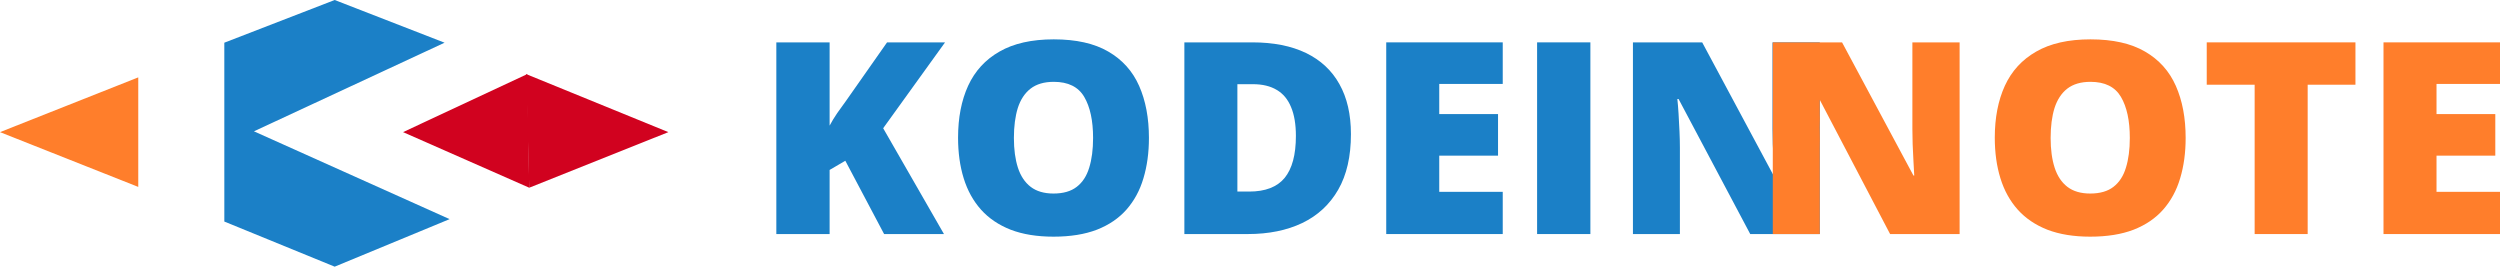
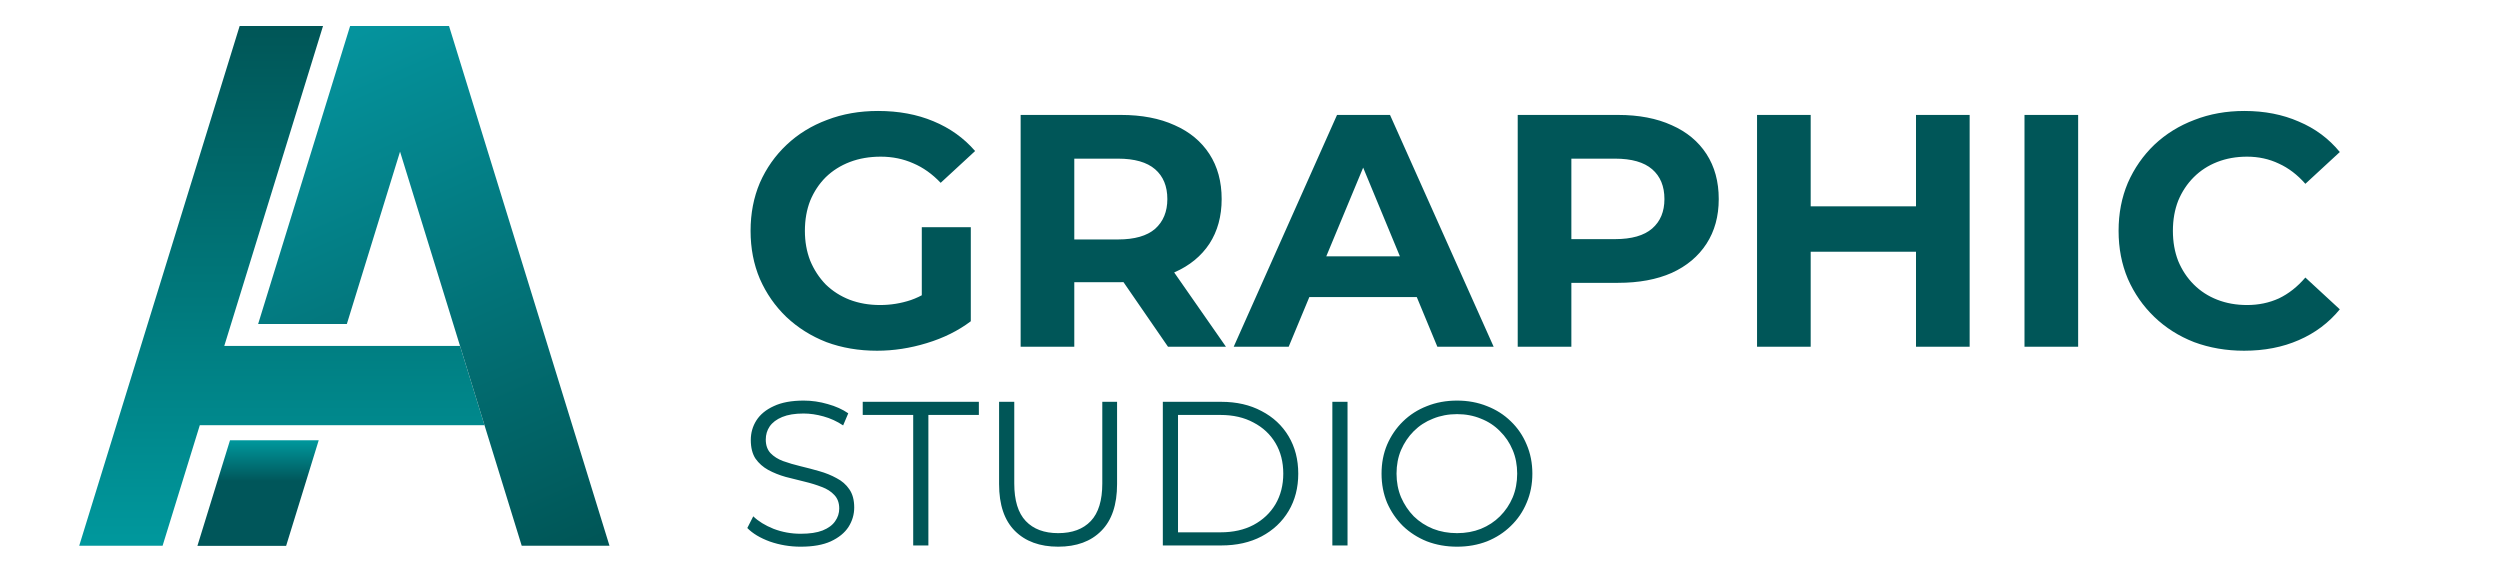
- <svg xmlns="http://www.w3.org/2000/svg" width="150" height="16" viewBox="0 0 150 16" fill="none">
-   <path d="M0 7.928L8.296 4.642L8.296 11.215L0 7.928Z" fill="#FF7E2B" />
-   <path d="M24.183 7.927L31.633 4.447L31.754 11.263L24.183 7.927Z" fill="#D1021F" />
-   <path d="M40.101 7.928L31.572 4.447L31.753 11.263L40.101 7.928Z" fill="#D1021F" />
-   <path d="M15.237 7.879L26.674 2.562L20.081 0L13.459 2.562L13.46 13.293L20.081 16L26.976 13.148L15.237 7.879Z" fill="#1B80C7" />
-   <path d="M56.638 14.043H53.046L50.719 9.645L49.777 10.196V14.043H46.58V2.542H49.777V7.537C49.911 7.285 50.064 7.034 50.236 6.782C50.413 6.53 50.585 6.292 50.751 6.066L53.224 2.542H56.703L52.99 7.694L56.638 14.043Z" fill="#1B80C7" />
-   <path d="M68.936 8.277C68.936 9.163 68.825 9.97 68.605 10.699C68.391 11.423 68.052 12.047 67.591 12.572C67.129 13.096 66.536 13.5 65.811 13.783C65.086 14.061 64.219 14.2 63.21 14.2C62.222 14.2 61.365 14.061 60.641 13.783C59.921 13.5 59.328 13.099 58.861 12.579C58.394 12.055 58.047 11.428 57.822 10.699C57.596 9.97 57.484 9.158 57.484 8.261C57.484 7.065 57.685 6.027 58.088 5.146C58.496 4.26 59.124 3.575 59.972 3.093C60.821 2.605 61.905 2.361 63.226 2.361C64.568 2.361 65.658 2.605 66.495 3.093C67.338 3.58 67.956 4.267 68.348 5.154C68.74 6.04 68.936 7.081 68.936 8.277ZM60.834 8.277C60.834 8.969 60.914 9.564 61.075 10.062C61.237 10.56 61.492 10.943 61.841 11.211C62.19 11.478 62.646 11.612 63.21 11.612C63.795 11.612 64.259 11.478 64.603 11.211C64.952 10.943 65.201 10.56 65.352 10.062C65.507 9.564 65.585 8.969 65.585 8.277C65.585 7.238 65.408 6.418 65.054 5.814C64.7 5.211 64.09 4.91 63.226 4.91C62.651 4.91 62.187 5.046 61.833 5.319C61.483 5.592 61.228 5.98 61.067 6.483C60.912 6.987 60.834 7.584 60.834 8.277Z" fill="#1B80C7" />
-   <path d="M81.056 8.048C81.056 9.386 80.801 10.498 80.291 11.384C79.781 12.27 79.061 12.936 78.132 13.382C77.209 13.822 76.122 14.043 74.871 14.043H71.062V2.542H75.136C76.404 2.542 77.477 2.754 78.358 3.179C79.238 3.604 79.907 4.225 80.363 5.044C80.825 5.862 81.056 6.863 81.056 8.048ZM77.754 8.159C77.754 7.461 77.657 6.884 77.464 6.428C77.276 5.967 76.992 5.623 76.61 5.398C76.229 5.167 75.749 5.051 75.169 5.051H74.243V11.494H74.951C75.918 11.494 76.626 11.221 77.077 10.676C77.528 10.125 77.754 9.286 77.754 8.159Z" fill="#1B80C7" />
-   <path d="M90.164 14.043H83.174V2.542H90.164V5.036H86.355V6.845H89.882V9.339H86.355V11.51H90.164V14.043Z" fill="#1B80C7" />
-   <path d="M92.226 14.043V2.542H95.423V14.043H92.226Z" fill="#1B80C7" />
-   <path d="M109.186 14.043H105.014L100.714 5.94H100.641C100.668 6.187 100.692 6.483 100.714 6.829C100.735 7.175 100.754 7.529 100.77 7.891C100.786 8.248 100.794 8.57 100.794 8.859V14.043H97.976V2.542H102.131L106.416 10.534H106.464C106.448 10.283 106.432 9.991 106.416 9.661C106.399 9.325 106.383 8.987 106.367 8.646C106.356 8.305 106.351 8.004 106.351 7.742V2.542H109.186V14.043Z" fill="#1B80C7" />
-   <path d="M117.577 14.043H113.406L109.186 5.987C109.186 5.987 109.186 6.481 109.186 6.831C109.207 7.178 109.17 7.529 109.186 7.891C109.202 8.247 109.186 8.57 109.186 8.859L109.186 14.043H106.367V2.542H110.523L114.807 10.534H114.855C114.839 10.283 114.823 9.991 114.807 9.661C114.791 9.325 114.775 8.987 114.759 8.646C114.748 8.305 114.743 8.004 114.743 7.742V2.542H117.577V14.043Z" fill="#FF7E2B" />
-   <path d="M131.139 8.277C131.139 9.163 131.029 9.97 130.809 10.699C130.594 11.423 130.256 12.047 129.794 12.572C129.333 13.096 128.739 13.5 128.015 13.783C127.29 14.061 126.423 14.2 125.413 14.2C124.425 14.2 123.569 14.061 122.844 13.783C122.125 13.5 121.532 13.099 121.065 12.579C120.597 12.055 120.251 11.428 120.026 10.699C119.8 9.97 119.687 9.158 119.687 8.261C119.687 7.065 119.889 6.027 120.291 5.146C120.699 4.26 121.328 3.575 122.176 3.093C123.024 2.605 124.109 2.361 125.429 2.361C126.772 2.361 127.861 2.605 128.699 3.093C129.542 3.58 130.159 4.267 130.551 5.154C130.943 6.04 131.139 7.081 131.139 8.277ZM123.038 8.277C123.038 8.969 123.118 9.564 123.279 10.062C123.44 10.56 123.695 10.943 124.044 11.211C124.393 11.478 124.85 11.612 125.413 11.612C125.998 11.612 126.463 11.478 126.807 11.211C127.155 10.943 127.405 10.56 127.555 10.062C127.711 9.564 127.789 8.969 127.789 8.277C127.789 7.238 127.612 6.418 127.257 5.814C126.903 5.211 126.294 4.91 125.429 4.91C124.855 4.91 124.391 5.046 124.036 5.319C123.687 5.592 123.432 5.98 123.271 6.483C123.115 6.987 123.038 7.584 123.038 8.277Z" fill="#FF7E2B" />
-   <path d="M138.46 14.043H135.279V5.083H132.404V2.542H141.327V5.083H138.46V14.043Z" fill="#FF7E2B" />
-   <path d="M150 14.043H143.01V2.542H150V5.036H146.191V6.845H149.718V9.339H146.191V11.51H150V14.043Z" fill="#FF7E2B" />
+ <svg xmlns="http://www.w3.org/2000/svg" width="1925" height="440" viewBox="0 0 1925 440" fill="none">
+   <path d="M675.355 270.06C661.245 270.06 648.24 267.85 636.34 263.43C624.61 258.84 614.325 252.38 605.485 244.05C596.815 235.72 590.015 225.945 585.085 214.725C580.325 203.505 577.945 191.18 577.945 177.75C577.945 164.32 580.325 151.995 585.085 140.775C590.015 129.555 596.9 119.78 605.74 111.45C614.58 103.12 624.95 96.745 636.85 92.325C648.75 87.735 661.84 85.44 676.12 85.44C691.93 85.44 706.125 88.075 718.705 93.345C731.455 98.615 742.165 106.265 750.835 116.295L724.315 140.775C717.855 133.975 710.8 128.96 703.15 125.73C695.5 122.33 687.17 120.63 678.16 120.63C669.49 120.63 661.585 121.99 654.445 124.71C647.305 127.43 641.1 131.34 635.83 136.44C630.73 141.54 626.735 147.575 623.845 154.545C621.125 161.515 619.765 169.25 619.765 177.75C619.765 186.08 621.125 193.73 623.845 200.7C626.735 207.67 630.73 213.79 635.83 219.06C641.1 224.16 647.22 228.07 654.19 230.79C661.33 233.51 669.15 234.87 677.65 234.87C685.81 234.87 693.715 233.595 701.365 231.045C709.185 228.325 716.75 223.82 724.06 217.53L747.52 247.365C737.83 254.675 726.525 260.285 713.605 264.195C700.855 268.105 688.105 270.06 675.355 270.06ZM709.78 242.01V174.945H747.52V247.365L709.78 242.01ZM785.894 267V88.5H863.159C879.139 88.5 892.909 91.135 904.469 96.405C916.029 101.505 924.954 108.9 931.244 118.59C937.534 128.28 940.679 139.84 940.679 153.27C940.679 166.53 937.534 178.005 931.244 187.695C924.954 197.215 916.029 204.525 904.469 209.625C892.909 214.725 879.139 217.275 863.159 217.275H808.844L827.204 199.17V267H785.894ZM899.369 267L854.744 202.23H898.859L943.994 267H899.369ZM827.204 203.76L808.844 184.38H860.864C873.614 184.38 883.134 181.66 889.424 176.22C895.714 170.61 898.859 162.96 898.859 153.27C898.859 143.41 895.714 135.76 889.424 130.32C883.134 124.88 873.614 122.16 860.864 122.16H808.844L827.204 102.525V203.76ZM949.948 267L1029.51 88.5H1070.31L1150.12 267H1106.77L1041.49 109.41H1057.81L992.278 267H949.948ZM989.728 228.75L1000.69 197.385H1092.49L1103.71 228.75H989.728ZM1168.64 267V88.5H1245.91C1261.89 88.5 1275.66 91.135 1287.22 96.405C1298.78 101.505 1307.7 108.9 1313.99 118.59C1320.28 128.28 1323.43 139.84 1323.43 153.27C1323.43 166.53 1320.28 178.005 1313.99 187.695C1307.7 197.385 1298.78 204.865 1287.22 210.135C1275.66 215.235 1261.89 217.785 1245.91 217.785H1191.59L1209.95 199.17V267H1168.64ZM1209.95 203.76L1191.59 184.125H1243.61C1256.36 184.125 1265.88 181.405 1272.17 175.965C1278.46 170.525 1281.61 162.96 1281.61 153.27C1281.61 143.41 1278.46 135.76 1272.17 130.32C1265.88 124.88 1256.36 122.16 1243.61 122.16H1191.59L1209.95 102.525V203.76ZM1475.32 88.5H1516.63V267H1475.32V88.5ZM1394.23 267H1352.92V88.5H1394.23V267ZM1478.38 193.815H1391.17V158.88H1478.38V193.815ZM1558.86 267V88.5H1600.17V267H1558.86ZM1727.96 270.06C1714.19 270.06 1701.35 267.85 1689.45 263.43C1677.72 258.84 1667.52 252.38 1658.85 244.05C1650.18 235.72 1643.38 225.945 1638.45 214.725C1633.69 203.505 1631.31 191.18 1631.31 177.75C1631.31 164.32 1633.69 151.995 1638.45 140.775C1643.38 129.555 1650.18 119.78 1658.85 111.45C1667.69 103.12 1677.98 96.745 1689.71 92.325C1701.44 87.735 1714.27 85.44 1728.21 85.44C1743.68 85.44 1757.62 88.16 1770.03 93.6C1782.61 98.87 1793.15 106.69 1801.65 117.06L1775.13 141.54C1769.01 134.57 1762.21 129.385 1754.73 125.985C1747.25 122.415 1739.09 120.63 1730.25 120.63C1721.92 120.63 1714.27 121.99 1707.3 124.71C1700.33 127.43 1694.3 131.34 1689.2 136.44C1684.1 141.54 1680.1 147.575 1677.21 154.545C1674.49 161.515 1673.13 169.25 1673.13 177.75C1673.13 186.25 1674.49 193.985 1677.21 200.955C1680.1 207.925 1684.1 213.96 1689.2 219.06C1694.3 224.16 1700.33 228.07 1707.3 230.79C1714.27 233.51 1721.92 234.87 1730.25 234.87C1739.09 234.87 1747.25 233.17 1754.73 229.77C1762.21 226.2 1769.01 220.845 1775.13 213.705L1801.65 238.185C1793.15 248.555 1782.61 256.46 1770.03 261.9C1757.62 267.34 1743.6 270.06 1727.96 270.06Z" fill="#005658" />
+   <path d="M616.506 420.948C608.29 420.948 600.39 419.631 592.806 416.998C585.327 414.259 579.534 410.783 575.426 406.57L580.008 397.564C583.905 401.356 589.119 404.569 595.65 407.202C602.286 409.73 609.238 410.994 616.506 410.994C623.458 410.994 629.093 410.151 633.412 408.466C637.836 406.675 641.049 404.305 643.05 401.356C645.157 398.407 646.21 395.141 646.21 391.56C646.21 387.241 644.946 383.765 642.418 381.132C639.995 378.499 636.783 376.445 632.78 374.97C628.777 373.39 624.353 372.021 619.508 370.862C614.663 369.703 609.817 368.492 604.972 367.228C600.127 365.859 595.65 364.068 591.542 361.856C587.539 359.644 584.274 356.747 581.746 353.166C579.323 349.479 578.112 344.687 578.112 338.788C578.112 333.311 579.534 328.307 582.378 323.778C585.327 319.143 589.804 315.457 595.808 312.718C601.812 309.874 609.501 308.452 618.876 308.452C625.091 308.452 631.253 309.347 637.362 311.138C643.471 312.823 648.738 315.193 653.162 318.248L649.212 327.57C644.472 324.41 639.416 322.093 634.044 320.618C628.777 319.143 623.669 318.406 618.718 318.406C612.082 318.406 606.605 319.301 602.286 321.092C597.967 322.883 594.755 325.305 592.648 328.36C590.647 331.309 589.646 334.68 589.646 338.472C589.646 342.791 590.857 346.267 593.28 348.9C595.808 351.533 599.073 353.587 603.076 355.062C607.184 356.537 611.661 357.853 616.506 359.012C621.351 360.171 626.144 361.435 630.884 362.804C635.729 364.173 640.153 365.964 644.156 368.176C648.264 370.283 651.529 373.127 653.952 376.708C656.48 380.289 657.744 384.977 657.744 390.77C657.744 396.142 656.269 401.145 653.32 405.78C650.371 410.309 645.841 413.996 639.732 416.84C633.728 419.579 625.986 420.948 616.506 420.948ZM703.164 420V319.512H664.296V309.4H753.724V319.512H714.856V420H703.164ZM814.798 420.948C800.684 420.948 789.571 416.893 781.46 408.782C773.35 400.671 769.294 388.663 769.294 372.758V309.4H780.986V372.284C780.986 385.345 783.936 394.983 789.834 401.198C795.733 407.413 804.054 410.52 814.798 410.52C825.648 410.52 834.022 407.413 839.92 401.198C845.819 394.983 848.768 385.345 848.768 372.284V309.4H860.144V372.758C860.144 388.663 856.089 400.671 847.978 408.782C839.973 416.893 828.913 420.948 814.798 420.948ZM895.377 420V309.4H940.407C952.205 309.4 962.527 311.77 971.375 316.51C980.329 321.145 987.281 327.623 992.231 335.944C997.182 344.265 999.657 353.851 999.657 364.7C999.657 375.549 997.182 385.135 992.231 393.456C987.281 401.777 980.329 408.308 971.375 413.048C962.527 417.683 952.205 420 940.407 420H895.377ZM907.069 409.888H939.775C949.571 409.888 958.051 407.992 965.213 404.2C972.481 400.303 978.117 394.983 982.119 388.242C986.122 381.395 988.123 373.548 988.123 364.7C988.123 355.747 986.122 347.899 982.119 341.158C978.117 334.417 972.481 329.15 965.213 325.358C958.051 321.461 949.571 319.512 939.775 319.512H907.069V409.888ZM1025.91 420V309.4H1037.6V420H1025.91ZM1121.94 420.948C1113.62 420.948 1105.87 419.579 1098.71 416.84C1091.65 413.996 1085.49 410.046 1080.23 404.99C1075.06 399.829 1071.01 393.877 1068.06 387.136C1065.22 380.289 1063.79 372.811 1063.79 364.7C1063.79 356.589 1065.22 349.163 1068.06 342.422C1071.01 335.575 1075.06 329.624 1080.23 324.568C1085.49 319.407 1091.65 315.457 1098.71 312.718C1105.77 309.874 1113.51 308.452 1121.94 308.452C1130.26 308.452 1137.95 309.874 1145.01 312.718C1152.06 315.457 1158.17 319.354 1163.33 324.41C1168.6 329.466 1172.66 335.417 1175.5 342.264C1178.45 349.111 1179.92 356.589 1179.92 364.7C1179.92 372.811 1178.45 380.289 1175.5 387.136C1172.66 393.983 1168.6 399.934 1163.33 404.99C1158.17 410.046 1152.06 413.996 1145.01 416.84C1137.95 419.579 1130.26 420.948 1121.94 420.948ZM1121.94 410.52C1128.57 410.52 1134.68 409.414 1140.27 407.202C1145.95 404.885 1150.85 401.672 1154.96 397.564C1159.17 393.351 1162.44 388.505 1164.76 383.028C1167.07 377.445 1168.23 371.336 1168.23 364.7C1168.23 358.064 1167.07 352.007 1164.76 346.53C1162.44 340.947 1159.17 336.102 1154.96 331.994C1150.85 327.781 1145.95 324.568 1140.27 322.356C1134.68 320.039 1128.57 318.88 1121.94 318.88C1115.3 318.88 1109.14 320.039 1103.45 322.356C1097.76 324.568 1092.81 327.781 1088.6 331.994C1084.49 336.102 1081.23 340.947 1078.8 346.53C1076.49 352.007 1075.33 358.064 1075.33 364.7C1075.33 371.231 1076.49 377.287 1078.8 382.87C1081.23 388.453 1084.49 393.351 1088.6 397.564C1092.81 401.672 1097.76 404.885 1103.45 407.202C1109.14 409.414 1115.3 410.52 1121.94 410.52Z" fill="#005657" />
+   <path d="M245.416 339L220.309 420.341H152L177.107 339H245.416Z" fill="url(#paint0_linear_223_2)" />
+   <path d="M373.066 327.409H153.85L150.308 338.865L125.201 420.205H61L86.107 338.865L89.63 327.409L108.487 266.377L113.693 249.503L184.534 20H248.735L177.894 249.503L172.689 266.377H354.227L373.066 327.409Z" fill="url(#paint1_linear_223_2)" />
+   <path d="M469.297 420.205H401.714L376.607 338.865L373.066 327.409L354.227 266.377L349.022 249.503L308.032 116.762L267.061 249.503H198.752L269.593 20H345.746L416.605 249.503L421.81 266.377L440.649 327.409L444.19 338.865L469.297 420.205Z" fill="url(#paint2_linear_223_2)" />
+   <defs>
+     <linearGradient id="paint0_linear_223_2" x1="198.708" y1="339" x2="198.708" y2="420.341" gradientUnits="userSpaceOnUse">
+       <stop stop-color="#00989D" />
+       <stop offset="0.389" stop-color="#00565A" />
+     </linearGradient>
+     <linearGradient id="paint1_linear_223_2" x1="217.033" y1="20" x2="217.033" y2="420.205" gradientUnits="userSpaceOnUse">
+       <stop stop-color="#005657" />
+       <stop offset="1" stop-color="#00989D" />
+     </linearGradient>
+     <linearGradient id="paint2_linear_223_2" x1="271.001" y1="20" x2="447.822" y2="420.477" gradientUnits="userSpaceOnUse">
+       <stop stop-color="#05949E" />
+       <stop offset="1" stop-color="#005657" />
+     </linearGradient>
+   </defs>
</svg>
